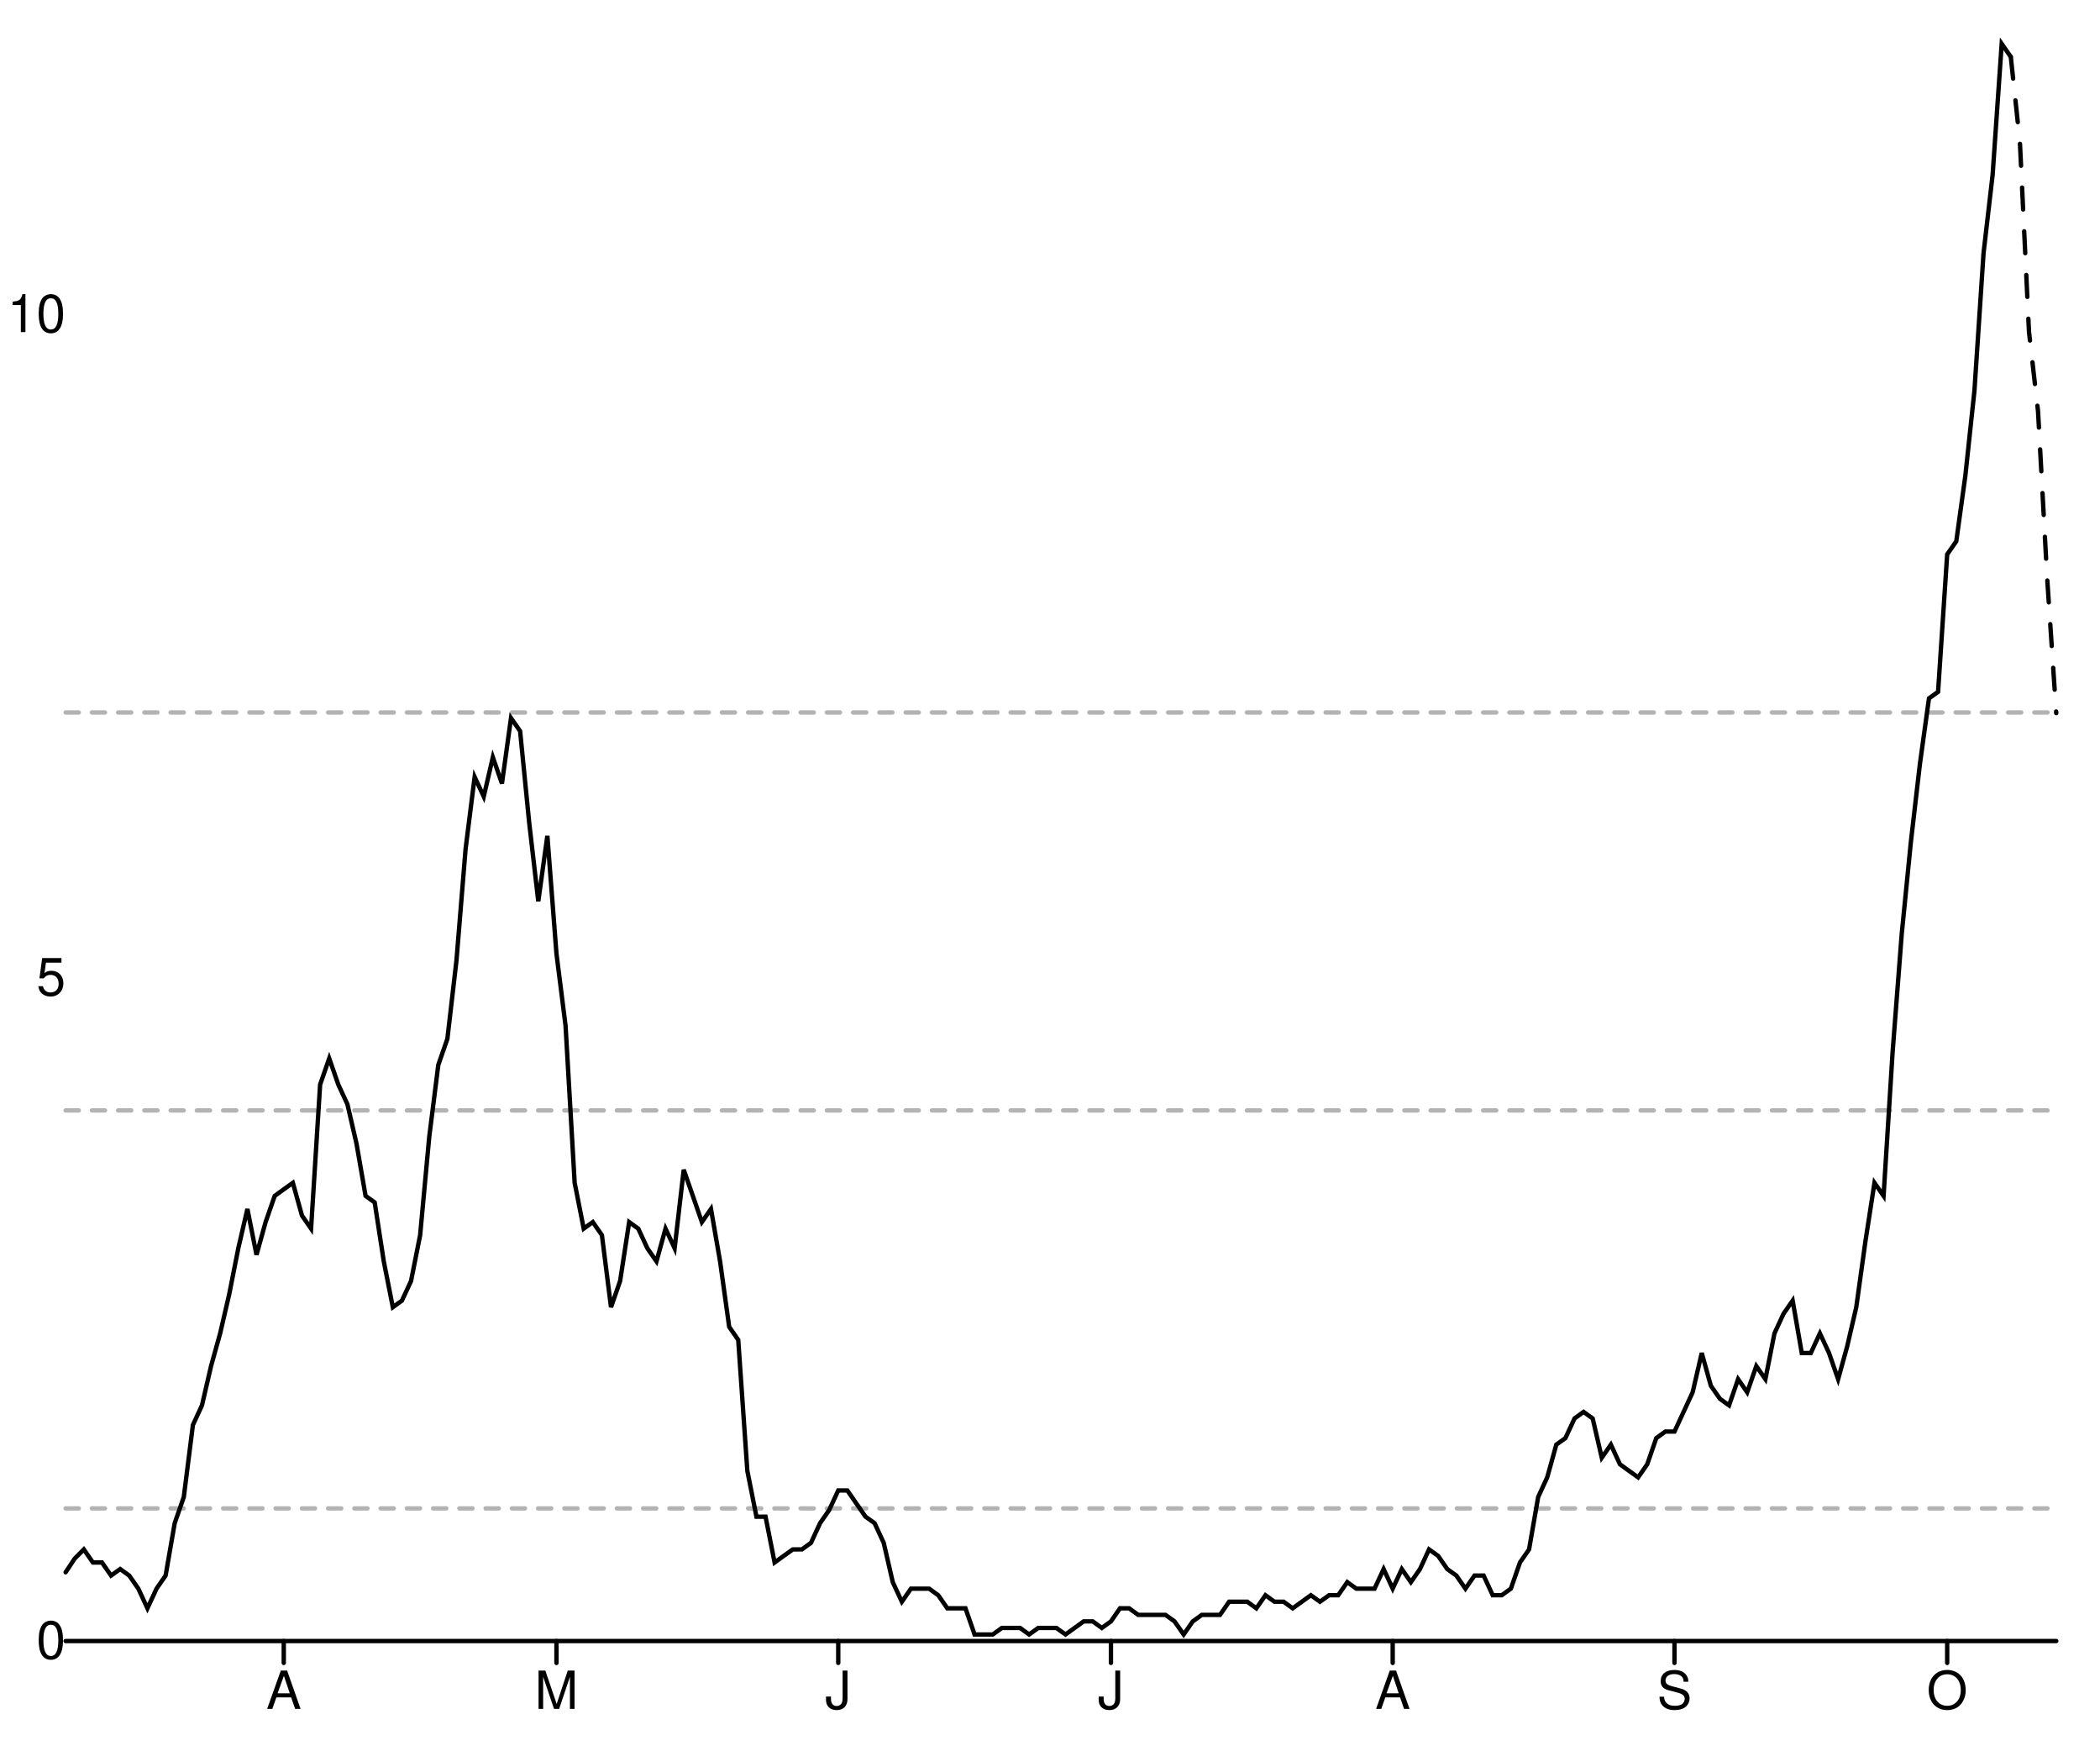
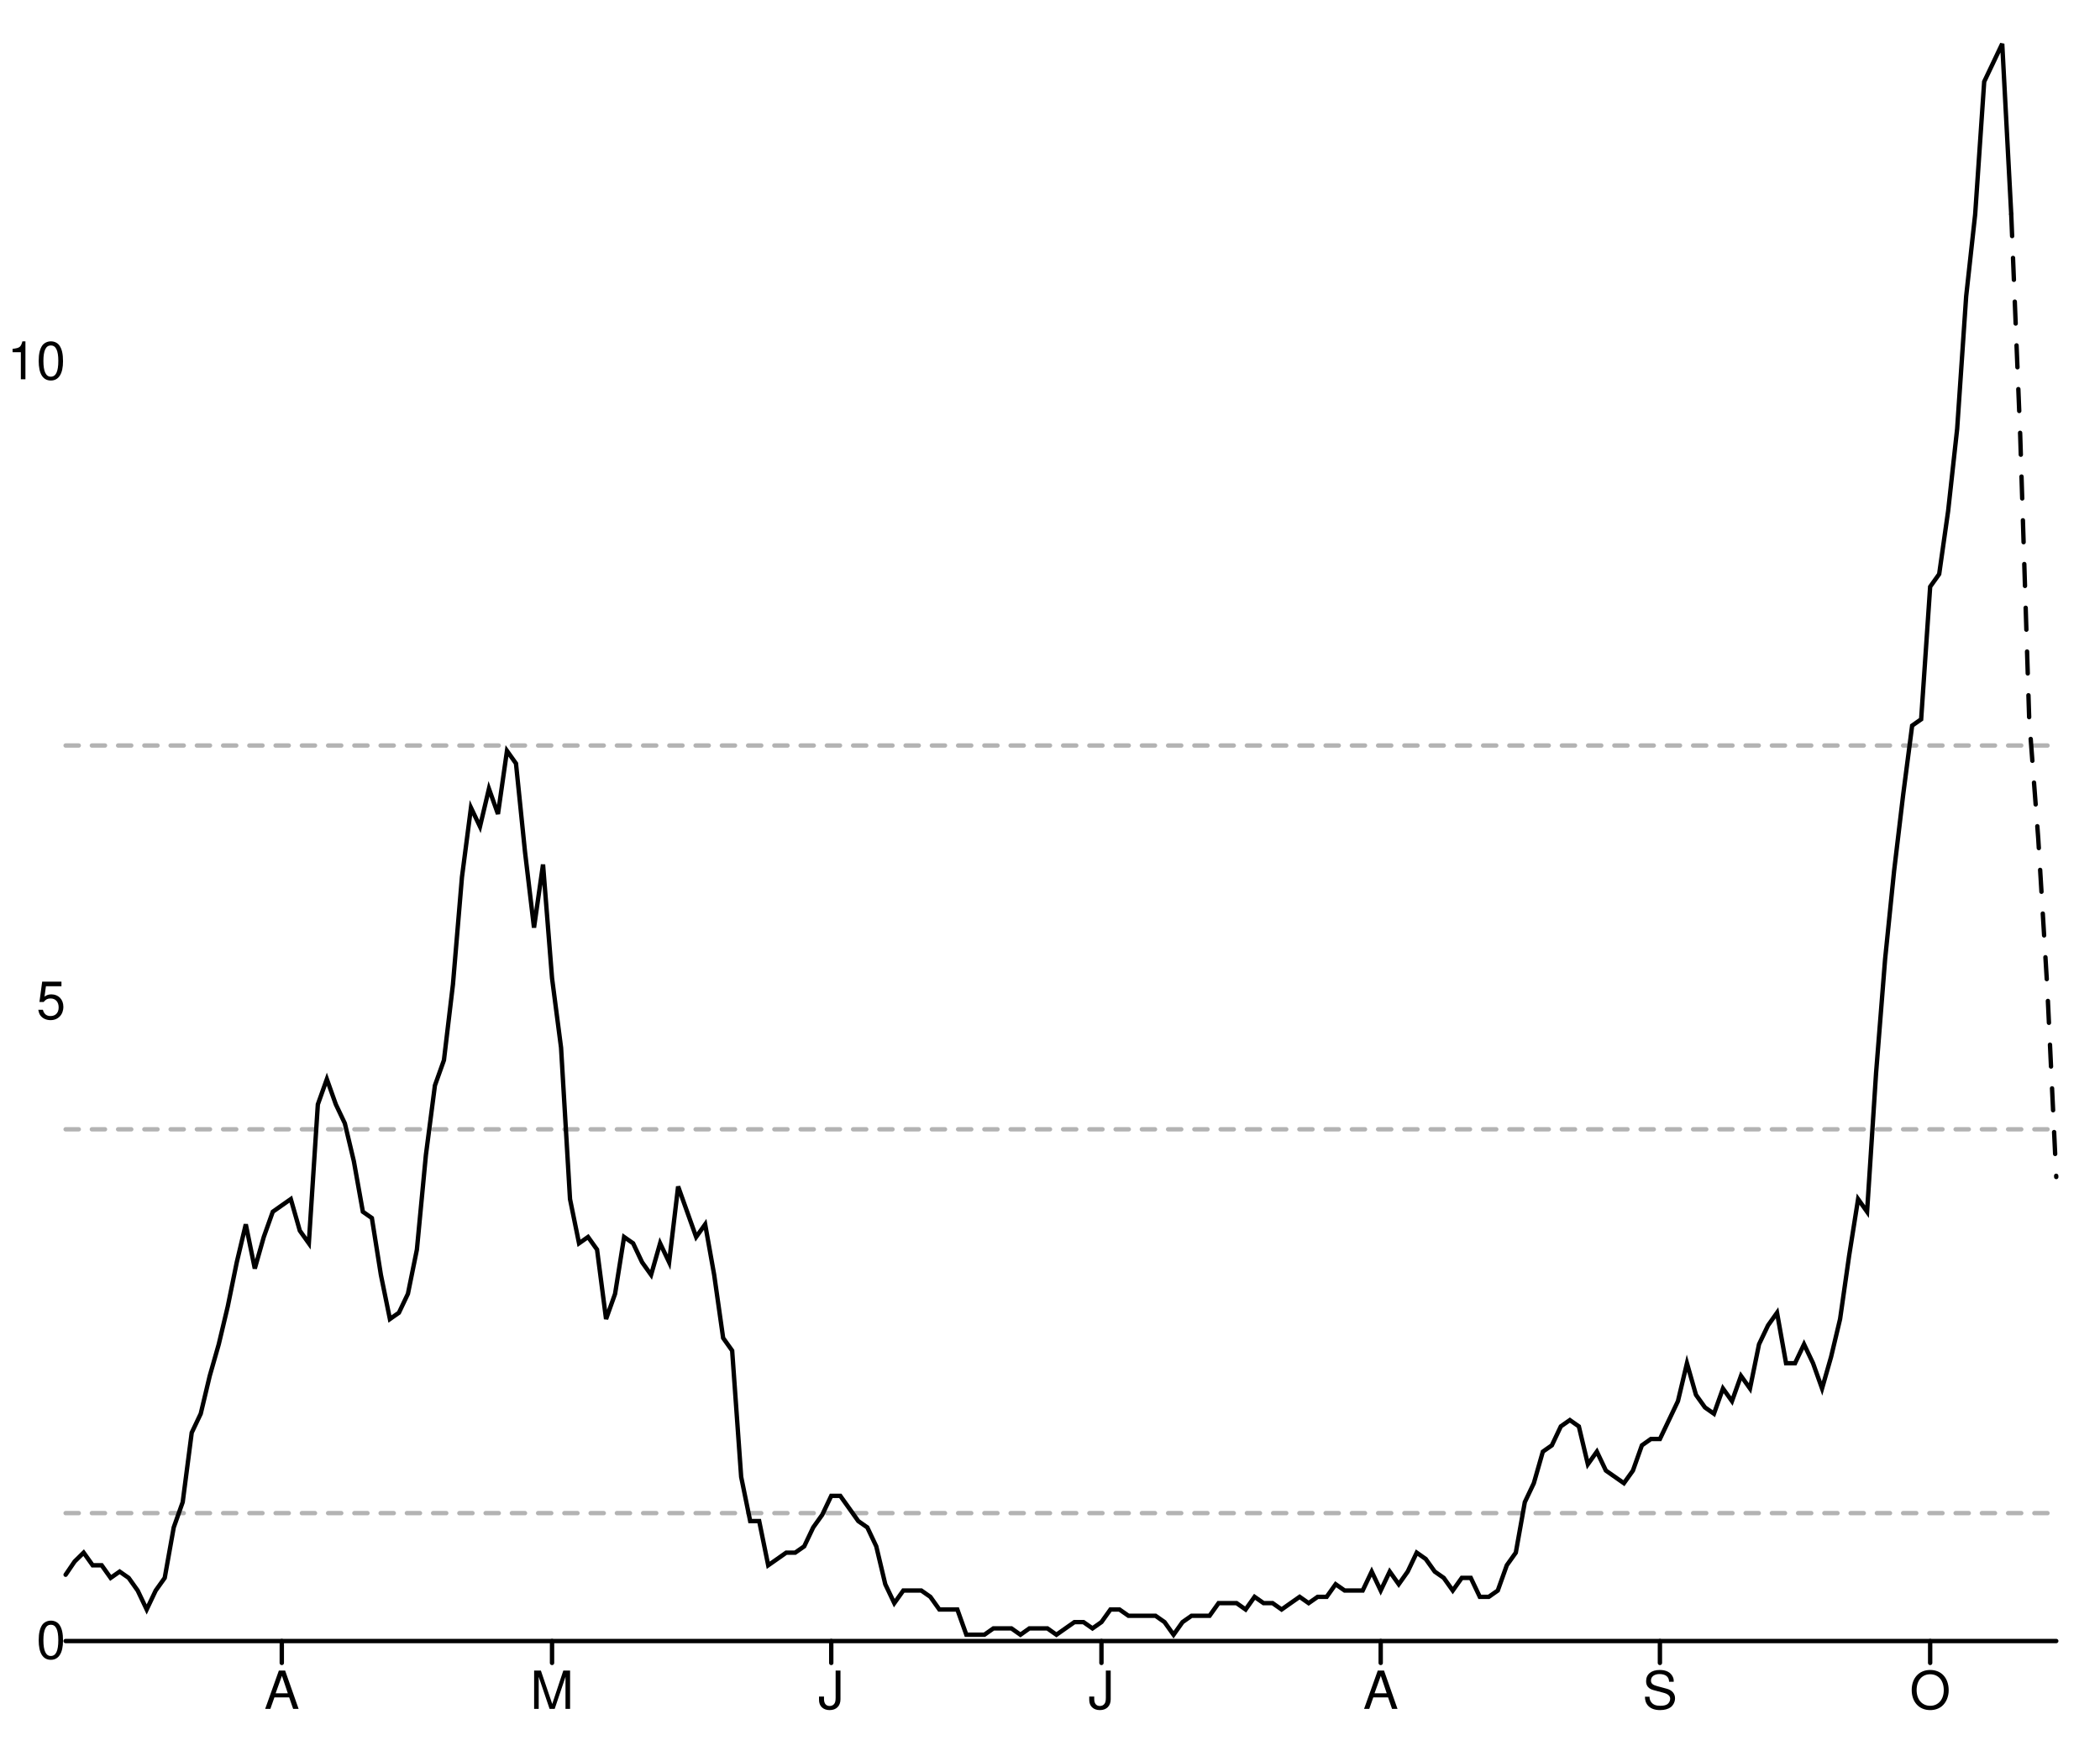
<svg xmlns="http://www.w3.org/2000/svg" width="480" height="400" viewBox="0 0 480 400" style="overflow:display" preserveAspectRatio="xMinYMin meet" overflow="visible">
  <defs>
    <style>
	.data-series path.line { fill-opacity: 0; stroke: black; }
	.data-series path.line.dotted { stroke-dasharray: 12 20 }
	.data-series circle { display: none; }
	.data-series:hover path.line, .data-series.on path.line { stroke-width: 1; }
	.data-series:hover circle, .data-series.on circle { display: inline; }
	.data-series circle:hover, .data-series circle.on { r: 1px!important; }
	.graph-grid { font-family: "Helvetica Neue",Helvetica,Arial,"Lucida Grande",sans-serif; }
	.graph-grid line { stroke: black; stroke-width: 1; stroke-linecap: round; }
	.graph-grid.graph-grid-x text { text-anchor: middle; dominant-baseline: hanging; transform: translateY(10px); }
	.graph-grid.graph-grid-y text { text-anchor: end; dominant-baseline: middle; transform: translateX(-10px); }
	</style>
  </defs>
  <g class="graph-grid graph-grid-y">
    <line x1="15.00" y1="375.00" x2="470.00" y2="375.00" data-left="15" />
    <text x="25" y="375" text-anchor="end">0</text>
-     <text x="25" y="223.439" text-anchor="end">5</text>
-     <text x="25" y="71.879" text-anchor="end">10</text>
+     <text x="25" y="228.831" text-anchor="end">5</text>
+     <text x="25" y="82.662" text-anchor="end">10</text>
    <text style="text-anchor:middle;dominant-baseline:hanging;font-weight:bold;transform: translateY(192.5px) rotate(-90deg);" />
  </g>
  <g class="graph-grid graph-grid-x">
-     <line class="tick" x1="64.86" y1="375.00" x2="64.86" y2="380.00" />
-     <text x="64.863" y="375" text-anchor="middle">A</text>
-     <line class="tick" x1="127.19" y1="375.00" x2="127.19" y2="380.00" />
-     <text x="127.192" y="375" text-anchor="middle">M</text>
-     <line class="tick" x1="191.60" y1="375.00" x2="191.60" y2="380.00" />
-     <text x="191.598" y="375" text-anchor="middle">J</text>
-     <line class="tick" x1="253.93" y1="375.00" x2="253.93" y2="380.00" />
-     <text x="253.927" y="375" text-anchor="middle">J</text>
-     <line class="tick" x1="318.33" y1="375.00" x2="318.33" y2="380.00" />
-     <text x="318.333" y="375" text-anchor="middle">A</text>
-     <line class="tick" x1="382.74" y1="375.00" x2="382.74" y2="380.00" />
-     <text x="382.74" y="375" text-anchor="middle">S</text>
-     <line class="tick" x1="445.07" y1="375.00" x2="445.07" y2="380.00" />
-     <text x="445.068" y="375" text-anchor="middle">O</text>
+     <line class="tick" x1="64.41" y1="375.00" x2="64.41" y2="380.00" />
+     <text x="64.412" y="375" text-anchor="middle">A</text>
+     <line class="tick" x1="126.18" y1="375.00" x2="126.18" y2="380.00" />
+     <text x="126.176" y="375" text-anchor="middle">M</text>
+     <line class="tick" x1="190.00" y1="375.00" x2="190.00" y2="380.00" />
+     <text x="190" y="375" text-anchor="middle">J</text>
+     <line class="tick" x1="251.76" y1="375.00" x2="251.76" y2="380.00" />
+     <text x="251.765" y="375" text-anchor="middle">J</text>
+     <line class="tick" x1="315.59" y1="375.00" x2="315.59" y2="380.00" />
+     <text x="315.588" y="375" text-anchor="middle">A</text>
+     <line class="tick" x1="379.41" y1="375.00" x2="379.41" y2="380.00" />
+     <text x="379.412" y="375" text-anchor="middle">S</text>
+     <line class="tick" x1="441.18" y1="375.00" x2="441.18" y2="380.00" />
+     <text x="441.176" y="375" text-anchor="middle">O</text>
    <text style="text-anchor:middle;dominant-baseline:hanging;font-weight:bold;transform: translateY(192.5px) rotate(-90deg);" />
  </g>
  <g data-series="widespread" class="data-series">
-     <path d="M 15.00,162.81L 470.00,162.81" id="E06000025-level-0" class="line" stroke-width="1" stroke-linecap="round" stroke-dasharray="3,3" fill-opacity="0.3" opacity="0.3" />
+     <path d="M 15.00,170.36L 470.00,170.36" id="E06000025-level-0" class="line" stroke-width="1" stroke-linecap="round" stroke-dasharray="3,3" fill-opacity="0.3" opacity="0.3" />
  </g>
  <g data-series="substantial" class="data-series">
-     <path d="M 15.00,253.75L 470.00,253.75" id="E06000025-level-1" class="line" stroke-width="1" stroke-linecap="round" stroke-dasharray="3,3" fill-opacity="0.3" opacity="0.3" />
+     <path d="M 15.00,258.06L 470.00,258.06" id="E06000025-level-1" class="line" stroke-width="1" stroke-linecap="round" stroke-dasharray="3,3" fill-opacity="0.3" opacity="0.3" />
  </g>
  <g data-series="moderate" class="data-series">
-     <path d="M 15.00,344.69L 470.00,344.69" id="E06000025-level-2" class="line" stroke-width="1" stroke-linecap="round" stroke-dasharray="3,3" fill-opacity="0.3" opacity="0.3" />
+     <path d="M 15.00,345.77L 470.00,345.77" id="E06000025-level-2" class="line" stroke-width="1" stroke-linecap="round" stroke-dasharray="3,3" fill-opacity="0.3" opacity="0.3" />
  </g>
  <g data-series="new-cases" class="data-series">
-     <path d="M 15.00,359.29L 17.08,356.15L 19.16,354.06L 21.23,357.05L 23.31,357.05L 25.39,360.04L 27.47,358.55L 29.54,360.04L 31.62,363.03L 33.70,367.52L 35.78,363.03L 37.85,360.04L 39.93,348.07L 42.01,342.09L 44.09,325.64L 46.16,321.15L 48.24,312.17L 50.32,304.69L 52.40,295.72L 54.47,285.25L 56.55,276.27L 58.63,286.74L 60.71,279.26L 62.79,273.28L 64.86,271.78L 66.94,270.29L 69.02,277.77L 71.10,280.76L 73.17,247.85L 75.25,241.86L 77.33,247.85L 79.41,252.34L 81.48,261.31L 83.56,273.28L 85.64,274.77L 87.72,288.24L 89.79,298.71L 91.87,297.21L 93.95,292.73L 96.03,282.25L 98.11,259.82L 100.18,243.36L 102.26,237.38L 104.34,219.43L 106.42,194.00L 108.49,177.54L 110.57,182.03L 112.65,173.05L 114.73,179.04L 116.80,164.08L 118.88,167.07L 120.96,188.01L 123.04,205.96L 125.11,191.00L 127.19,217.93L 129.27,234.39L 131.35,270.29L 133.42,280.76L 135.50,279.26L 137.58,282.25L 139.66,298.71L 141.74,292.73L 143.81,279.26L 145.89,280.76L 147.97,285.25L 150.05,288.24L 152.12,280.76L 154.20,285.25L 156.28,267.30L 158.36,273.28L 160.43,279.26L 162.51,276.27L 164.59,288.24L 166.67,303.20L 168.74,306.19L 170.82,336.11L 172.90,346.58L 174.98,346.58L 177.05,357.05L 179.13,355.55L 181.21,354.06L 183.29,354.06L 185.37,352.56L 187.44,348.07L 189.52,345.08L 191.60,340.59L 193.68,340.59L 195.75,343.59L 197.83,346.58L 199.91,348.07L 201.99,352.56L 204.06,361.54L 206.14,366.02L 208.22,363.03L 210.30,363.03L 212.37,363.03L 214.45,364.53L 216.53,367.52L 218.61,367.52L 220.68,367.52L 222.76,373.50L 224.84,373.50L 226.92,373.50L 229.00,372.01L 231.07,372.01L 233.15,372.01L 235.23,373.50L 237.31,372.01L 239.38,372.01L 241.46,372.01L 243.54,373.50L 245.62,372.01L 247.69,370.51L 249.77,370.51L 251.85,372.01L 253.93,370.51L 256.00,367.52L 258.08,367.52L 260.16,369.02L 262.24,369.02L 264.32,369.02L 266.39,369.02L 268.47,370.51L 270.55,373.50L 272.63,370.51L 274.70,369.02L 276.78,369.02L 278.86,369.02L 280.94,366.02L 283.01,366.02L 285.09,366.02L 287.17,367.52L 289.25,364.53L 291.32,366.02L 293.40,366.02L 295.48,367.52L 297.56,366.02L 299.63,364.53L 301.71,366.02L 303.79,364.53L 305.87,364.53L 307.95,361.54L 310.02,363.03L 312.10,363.03L 314.18,363.03L 316.26,358.55L 318.33,363.03L 320.41,358.55L 322.49,361.54L 324.57,358.55L 326.64,354.06L 328.72,355.55L 330.80,358.55L 332.88,360.04L 334.95,363.03L 337.03,360.04L 339.11,360.04L 341.19,364.53L 343.26,364.53L 345.34,363.03L 347.42,357.05L 349.50,354.06L 351.58,342.09L 353.65,337.60L 355.73,330.12L 357.81,328.63L 359.89,324.14L 361.96,322.64L 364.04,324.14L 366.12,333.11L 368.20,330.12L 370.27,334.61L 372.35,336.11L 374.43,337.60L 376.51,334.61L 378.58,328.63L 380.66,327.13L 382.74,327.13L 384.82,322.64L 386.89,318.16L 388.97,309.18L 391.05,316.66L 393.13,319.65L 395.21,321.15L 397.28,315.16L 399.36,318.16L 401.44,312.17L 403.52,315.16L 405.59,304.69L 407.67,300.20L 409.75,297.21L 411.83,309.18L 413.90,309.18L 415.98,304.69L 418.06,309.18L 420.14,315.16L 422.21,307.68L 424.29,298.71L 426.37,283.75L 428.45,270.29L 430.53,273.28L 432.60,240.37L 434.68,213.44L 436.76,192.50L 438.84,174.55L 440.91,159.59L 442.99,158.09L 445.07,126.68L 447.15,123.69L 449.22,108.73L 451.30,89.28L 453.38,57.87L 455.46,39.92L 457.53,10.00L 459.61,12.99" id="New cases" class="line" stroke-width="1" stroke-linecap="round" />
+     <path d="M 15.00,359.85L 17.06,356.82L 19.12,354.80L 21.18,357.69L 23.24,357.69L 25.29,360.57L 27.35,359.13L 29.41,360.57L 31.47,363.46L 33.53,367.79L 35.59,363.46L 37.65,360.57L 39.71,349.03L 41.76,343.26L 43.82,327.39L 45.88,323.06L 47.94,314.41L 50.00,307.19L 52.06,298.54L 54.12,288.44L 56.18,279.78L 58.24,289.88L 60.29,282.67L 62.35,276.90L 64.41,275.45L 66.47,274.01L 68.53,281.23L 70.59,284.11L 72.65,252.37L 74.71,246.60L 76.76,252.37L 78.82,256.70L 80.88,265.36L 82.94,276.90L 85.00,278.34L 87.06,291.32L 89.12,301.42L 91.18,299.98L 93.24,295.65L 95.29,285.55L 97.35,263.91L 99.41,248.04L 101.47,242.27L 103.53,224.96L 105.59,200.43L 107.65,184.57L 109.71,188.89L 111.76,180.24L 113.82,186.01L 115.88,171.58L 117.94,174.47L 120.00,194.66L 122.06,211.98L 124.12,197.55L 126.18,223.52L 128.24,239.39L 130.29,274.01L 132.35,284.11L 134.41,282.67L 136.47,285.55L 138.53,301.42L 140.59,295.65L 142.65,282.67L 144.71,284.11L 146.76,288.44L 148.82,291.32L 150.88,284.11L 152.94,288.44L 155.00,271.13L 157.06,276.90L 159.12,282.67L 161.18,279.78L 163.24,291.32L 165.29,305.75L 167.35,308.64L 169.41,337.49L 171.47,347.59L 173.53,347.59L 175.59,357.69L 177.65,356.25L 179.71,354.80L 181.76,354.80L 183.82,353.36L 185.88,349.03L 187.94,346.15L 190.00,341.82L 192.06,341.82L 194.12,344.70L 196.18,347.59L 198.24,349.03L 200.29,353.36L 202.35,362.02L 204.41,366.34L 206.47,363.46L 208.53,363.46L 210.59,363.46L 212.65,364.90L 214.71,367.79L 216.76,367.79L 218.82,367.79L 220.88,373.56L 222.94,373.56L 225.00,373.56L 227.06,372.11L 229.12,372.11L 231.18,372.11L 233.24,373.56L 235.29,372.11L 237.35,372.11L 239.41,372.11L 241.47,373.56L 243.53,372.11L 245.59,370.67L 247.65,370.67L 249.71,372.11L 251.76,370.67L 253.82,367.79L 255.88,367.79L 257.94,369.23L 260.00,369.23L 262.06,369.23L 264.12,369.23L 266.18,370.67L 268.24,373.56L 270.29,370.67L 272.35,369.23L 274.41,369.23L 276.47,369.23L 278.53,366.34L 280.59,366.34L 282.65,366.34L 284.71,367.79L 286.76,364.90L 288.82,366.34L 290.88,366.34L 292.94,367.79L 295.00,366.34L 297.06,364.90L 299.12,366.34L 301.18,364.90L 303.24,364.90L 305.29,362.02L 307.35,363.46L 309.41,363.46L 311.47,363.46L 313.53,359.13L 315.59,363.46L 317.65,359.13L 319.71,362.02L 321.76,359.13L 323.82,354.80L 325.88,356.25L 327.94,359.13L 330.00,360.57L 332.06,363.46L 334.12,360.57L 336.18,360.57L 338.24,364.90L 340.29,364.90L 342.35,363.46L 344.41,357.69L 346.47,354.80L 348.53,343.26L 350.59,338.93L 352.65,331.72L 354.71,330.28L 356.76,325.95L 358.82,324.51L 360.88,325.95L 362.94,334.60L 365.00,331.72L 367.06,336.05L 369.12,337.49L 371.18,338.93L 373.24,336.05L 375.29,330.28L 377.35,328.83L 379.41,328.83L 381.47,324.51L 383.53,320.18L 385.59,311.52L 387.65,318.74L 389.71,321.62L 391.76,323.06L 393.82,317.29L 395.88,320.18L 397.94,314.41L 400.00,317.29L 402.06,307.19L 404.12,302.87L 406.18,299.98L 408.24,311.52L 410.29,311.52L 412.35,307.19L 414.41,311.52L 416.47,317.29L 418.53,310.08L 420.59,301.42L 422.65,287.00L 424.71,274.01L 426.76,276.90L 428.82,245.16L 430.88,219.19L 432.94,198.99L 435.00,181.68L 437.06,165.81L 439.12,164.37L 441.18,134.07L 443.24,131.19L 445.29,116.76L 447.35,98.00L 449.41,67.71L 451.47,48.95L 453.53,18.66L 455.59,14.33L 457.65,10.00L 459.71,48.95" id="New cases" class="line" stroke-width="1" stroke-linecap="round" />
  </g>
  <g data-series="recent-cases" class="data-series">
-     <path d="M 459.61,12.99L 461.69,32.44L 463.77,75.82L 465.84,94.02L 467.92,132.07L 470.00,162.96" id="Recent cases" class="line" stroke-width="1" stroke-linecap="round" stroke-dasharray="5,5" />
+     <path d="M 459.71,48.95L 461.76,99.45L 463.82,164.37L 465.88,191.54L 467.94,225.54L 470.00,268.96" id="Recent cases" class="line" stroke-width="1" stroke-linecap="round" stroke-dasharray="5,5" />
  </g>
</svg>
